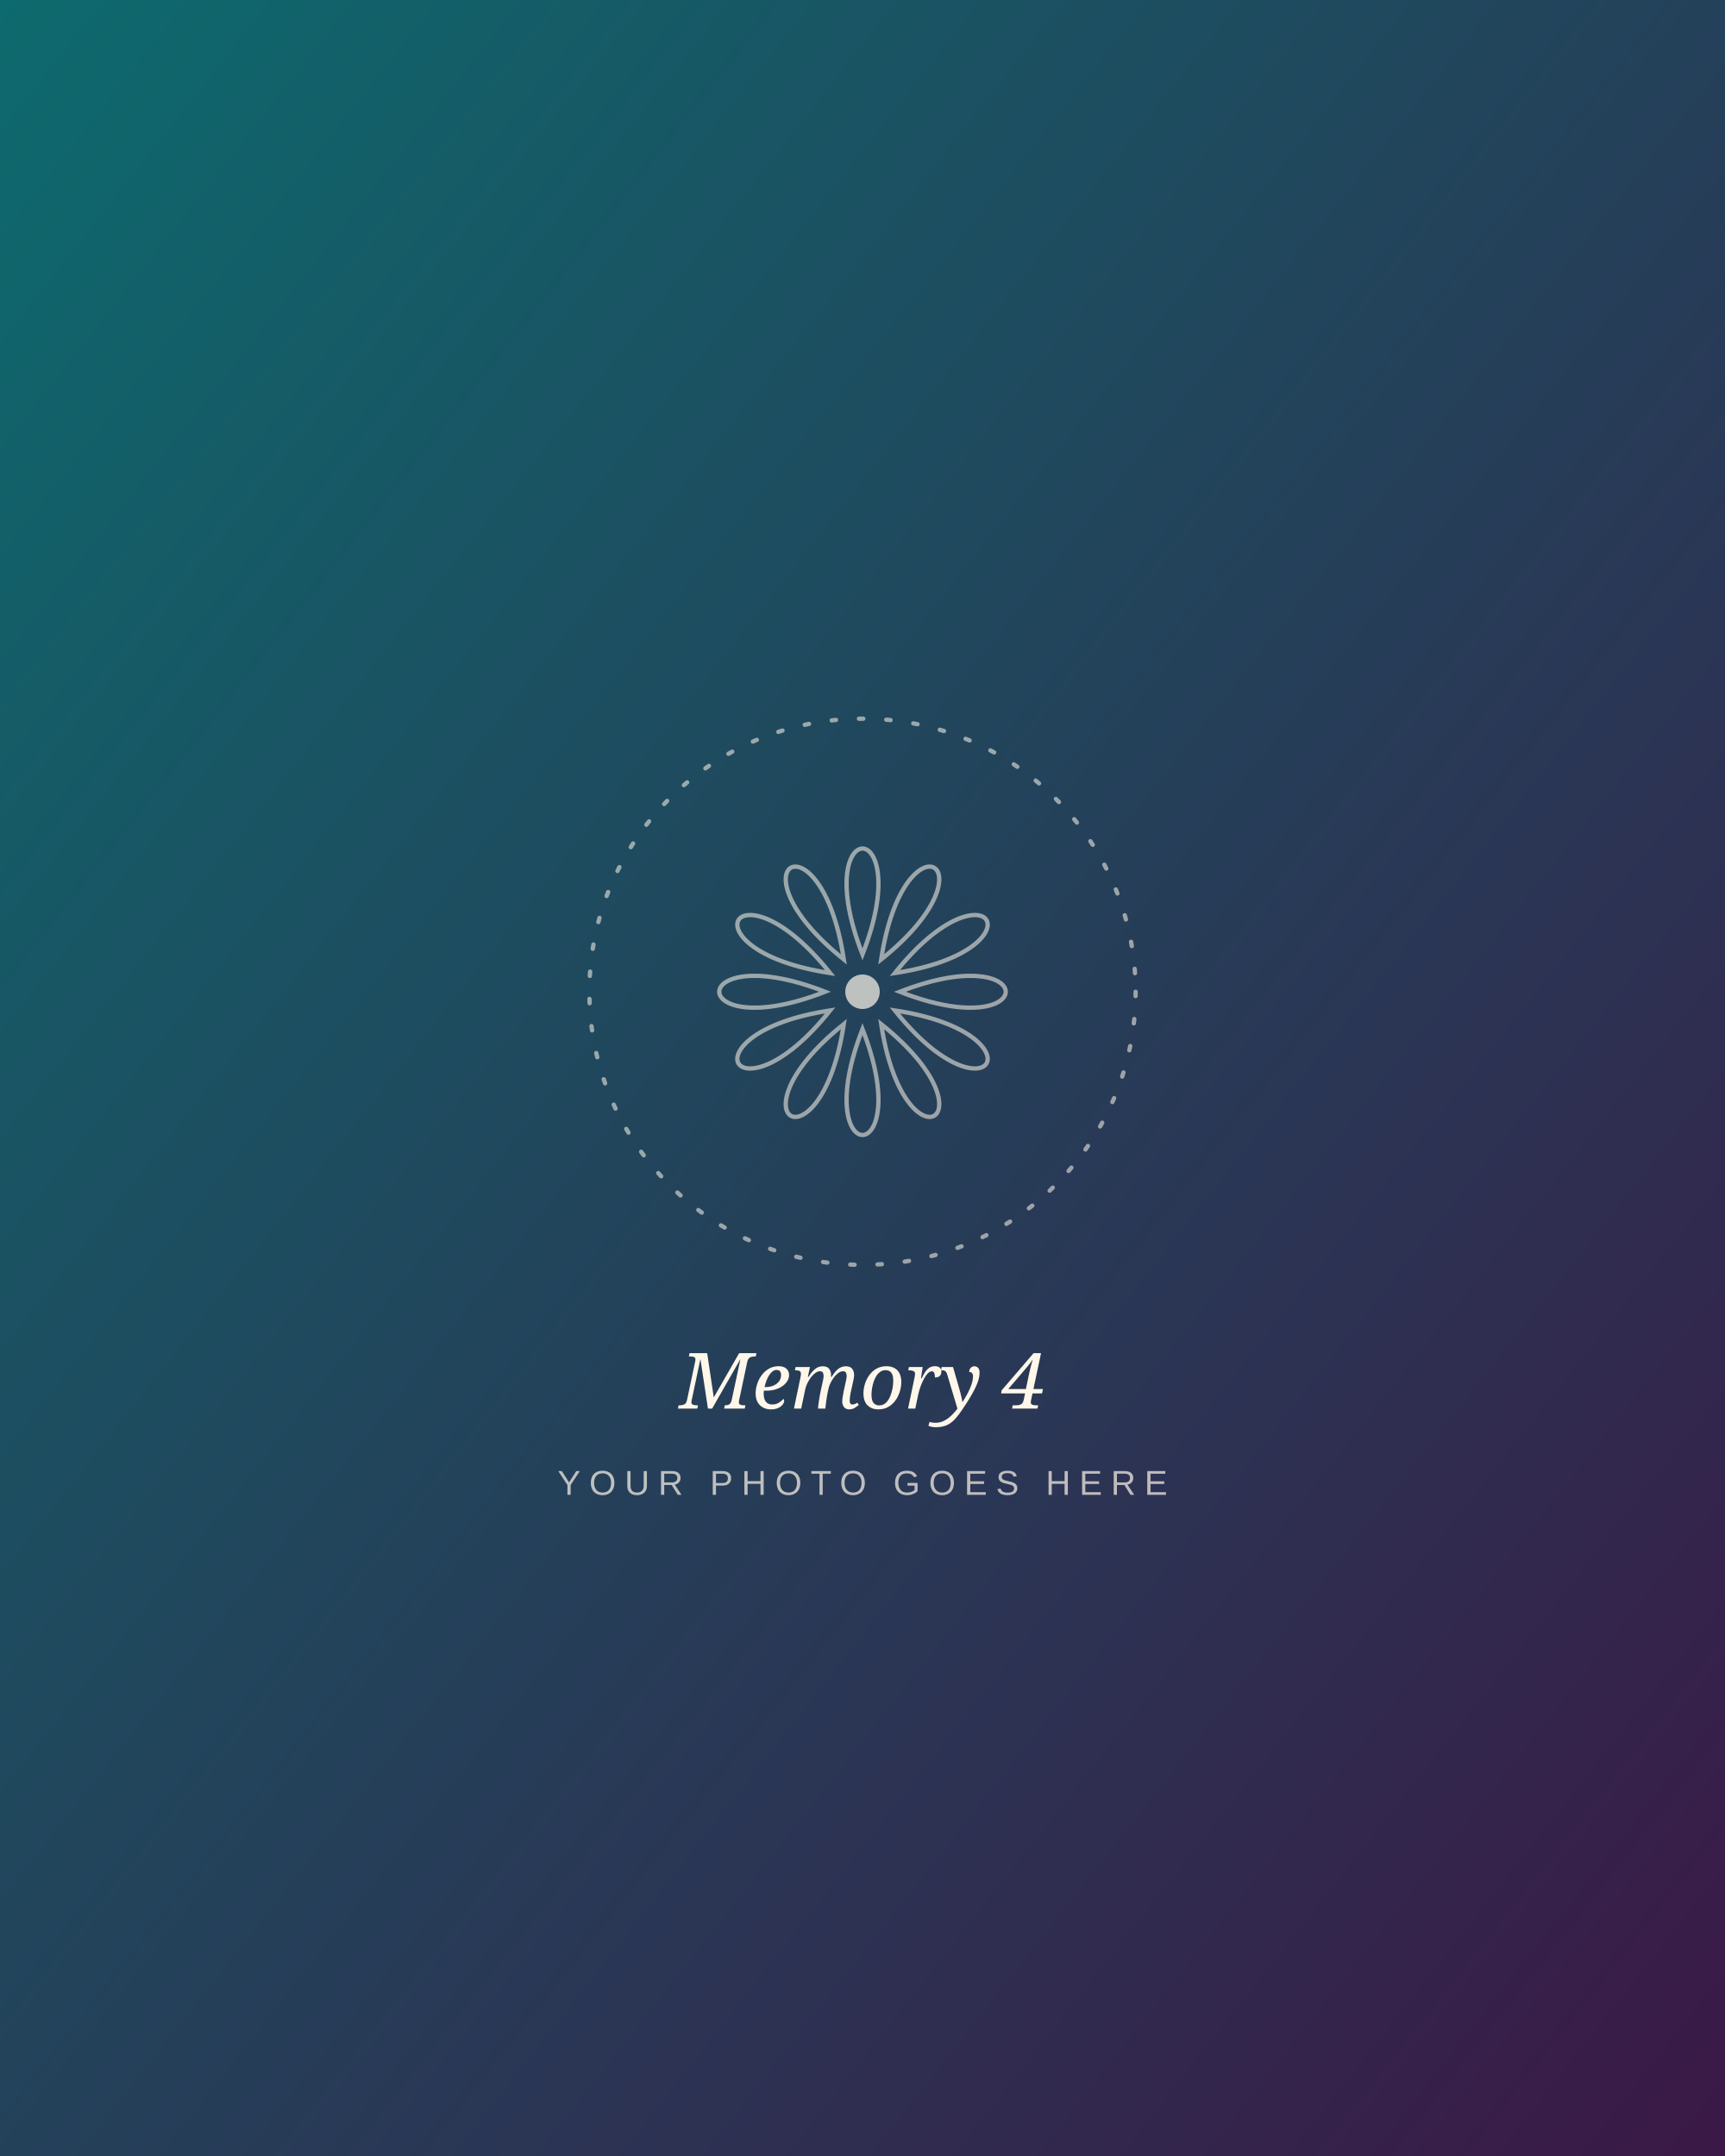
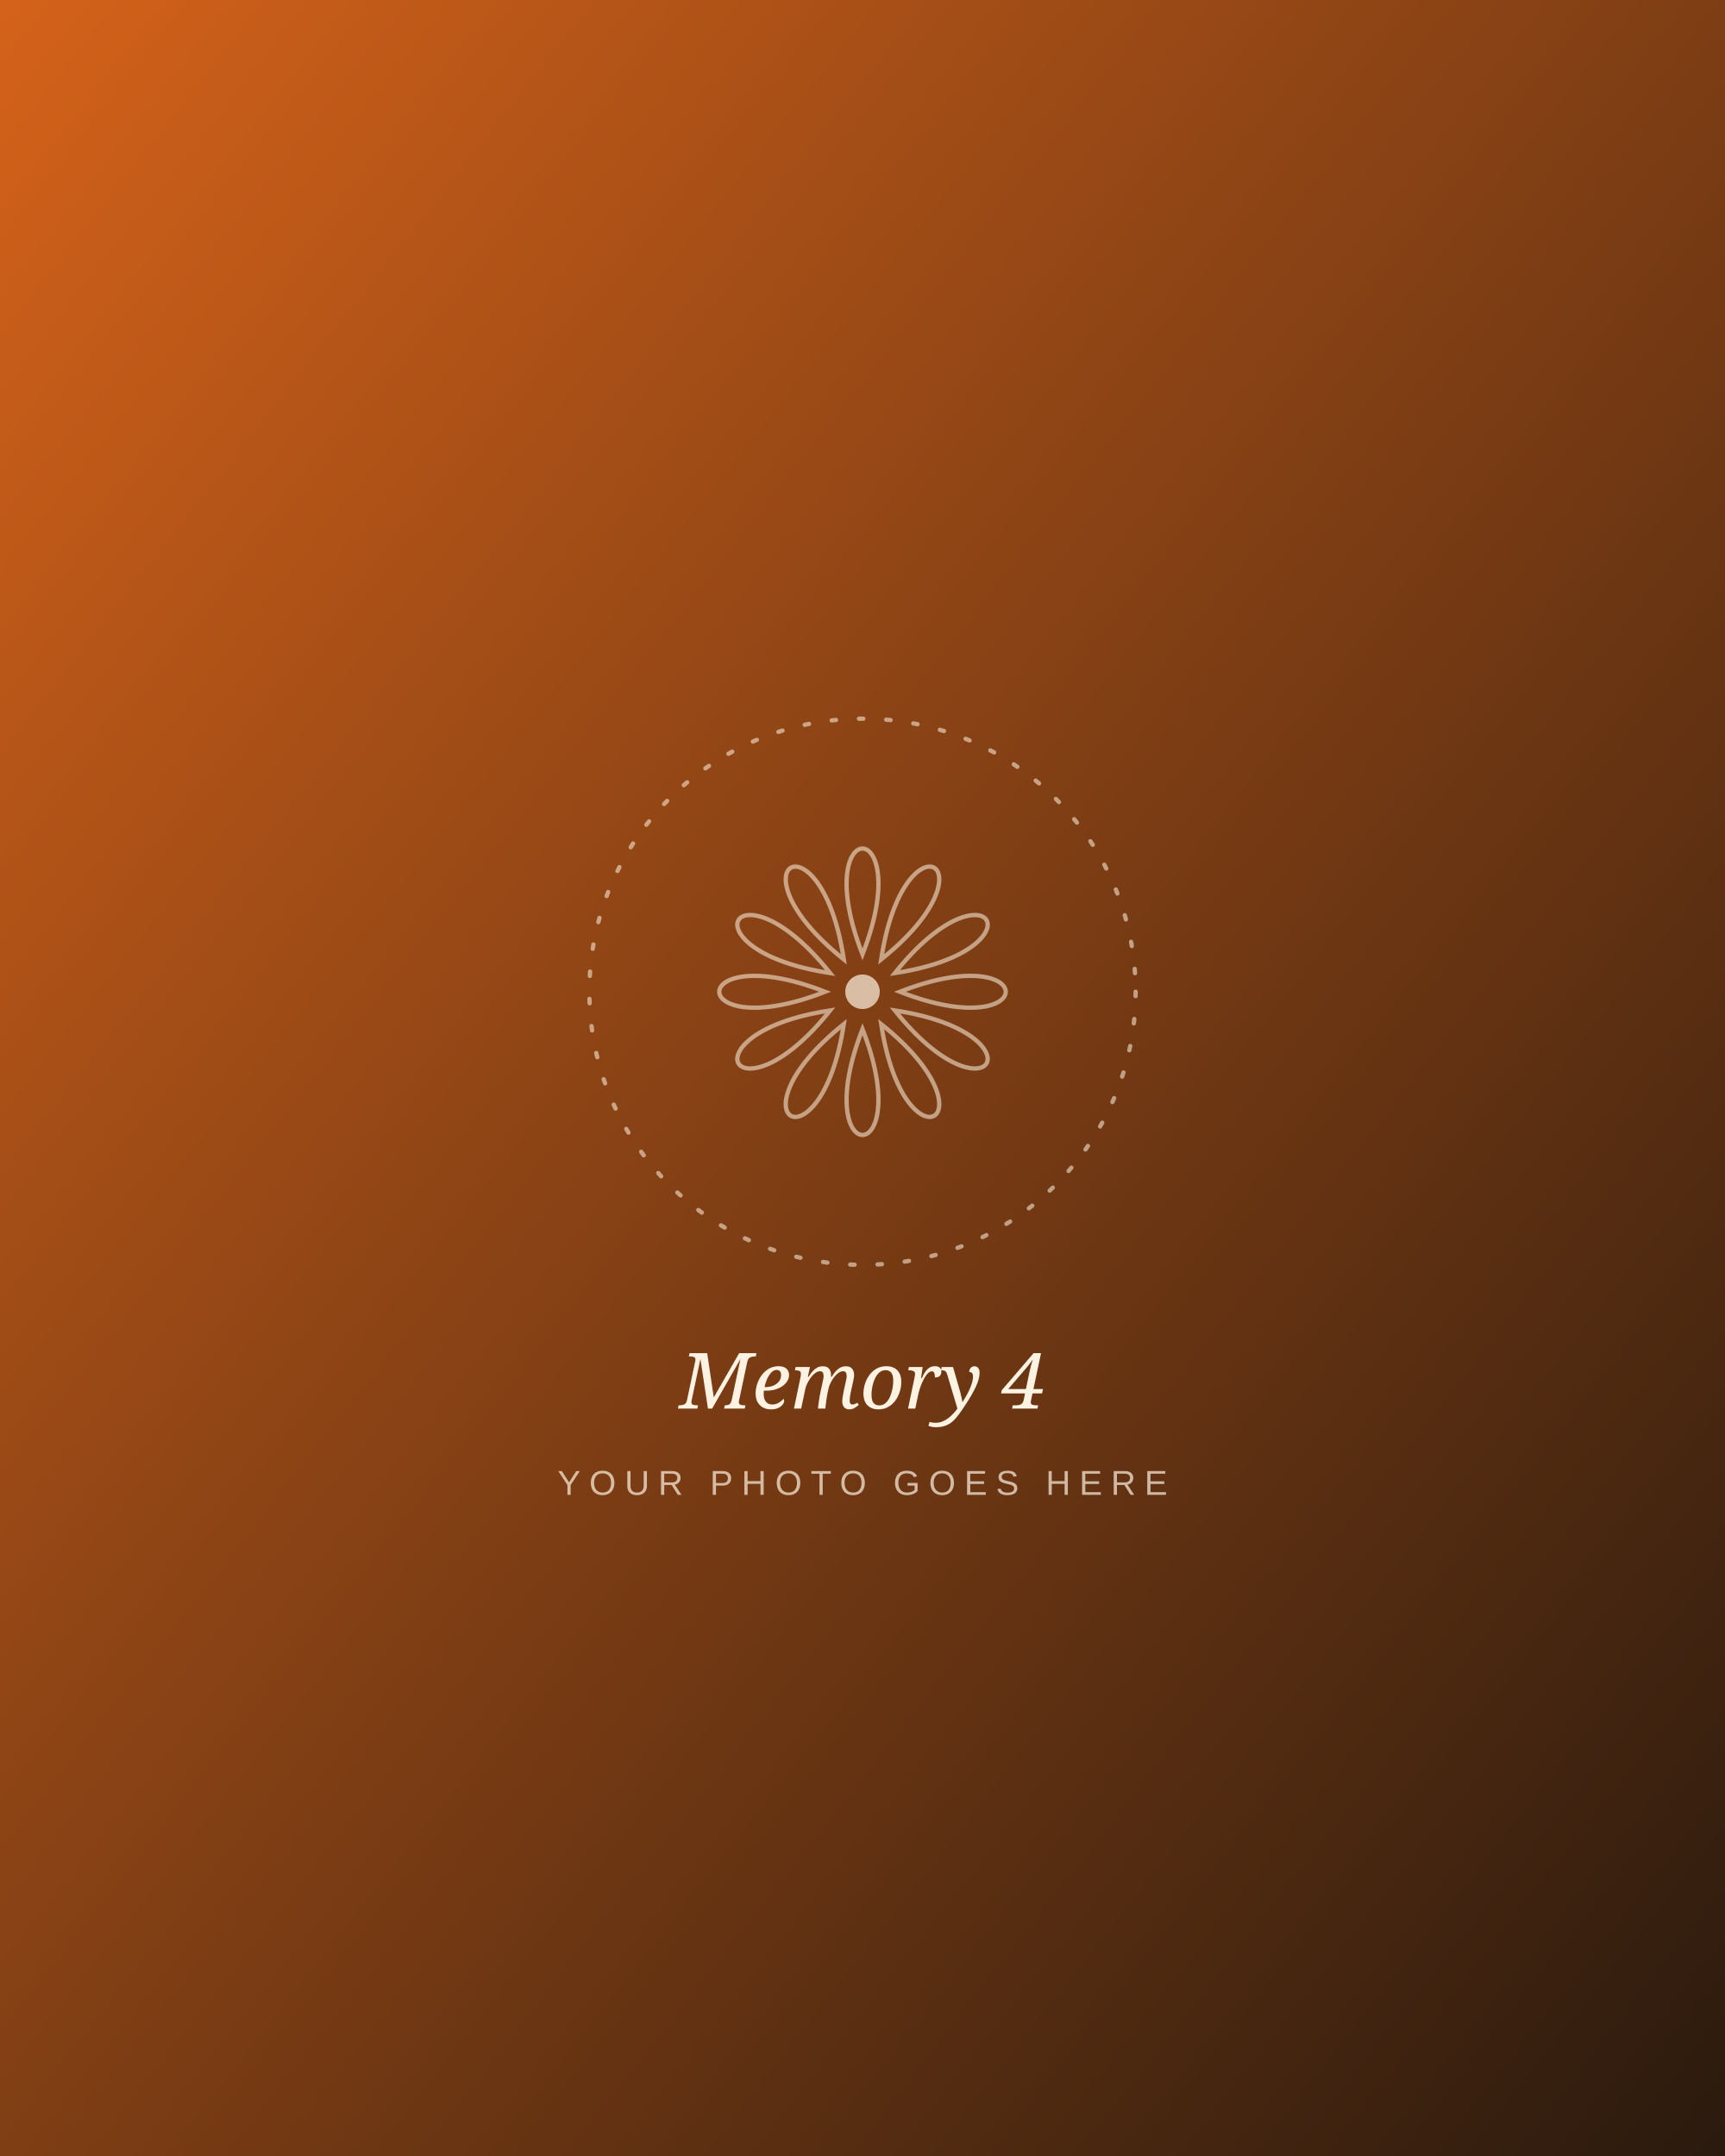
<svg xmlns="http://www.w3.org/2000/svg" viewBox="0 0 1200 1500" preserveAspectRatio="xMidYMid slice">
  <defs>
    <linearGradient id="g" x1="0" y1="0" x2="1" y2="1">
-       <stop offset="0" stop-color="#0d6a6e" />
-       <stop offset="1" stop-color="#3b1846" />
+       <stop offset="0" stop-color="#d4621a" />
+       <stop offset="1" stop-color="#2a1a0e" />
    </linearGradient>
  </defs>
  <rect width="1200" height="1500" fill="url(#g)" />
-   <g transform="translate(600 690)" fill="none" stroke="#fff7ea" stroke-opacity=".55" stroke-width="3">
-     <circle r="12" fill="#fff7ea" fill-opacity=".7" stroke="none" />
+   <g transform="translate(600 690)" fill="none" stroke="#fef3e2" stroke-opacity=".55" stroke-width="3">
+     <circle r="12" fill="#fef3e2" fill-opacity=".7" stroke="none" />
    <path d="M0.0 -26.0 C-38.4 -124.2 38.4 -124.2 0.0 -26.0Z M13.0 -22.5 C28.8 -126.8 95.4 -88.3 13.0 -22.5Z M22.5 -13.0 C88.3 -95.4 126.8 -28.8 22.5 -13.0Z M26.0 0.0 C124.2 -38.4 124.2 38.4 26.0 0.0Z M22.5 13.0 C126.8 28.8 88.3 95.4 22.5 13.0Z M13.0 22.5 C95.4 88.3 28.8 126.8 13.0 22.5Z M0.0 26.0 C38.4 124.2 -38.4 124.2 0.0 26.0Z M-13.0 22.5 C-28.8 126.8 -95.4 88.3 -13.0 22.5Z M-22.5 13.0 C-88.3 95.4 -126.8 28.8 -22.5 13.0Z M-26.0 0.0 C-124.2 38.4 -124.2 -38.4 -26.0 0.0Z M-22.5 -13.0 C-126.8 -28.8 -88.3 -95.4 -22.5 -13.0Z M-13.0 -22.5 C-95.4 -88.3 -28.8 -126.8 -13.0 -22.5Z " />
    <circle r="190" stroke-dasharray="3 16" stroke-linecap="round" />
  </g>
-   <text x="600" y="980" text-anchor="middle" font-family="Georgia, serif" font-style="italic" font-size="54" fill="#fff7ea">Memory 4</text>
-   <text x="600" y="1040" text-anchor="middle" font-family="Arial, sans-serif" font-size="24" letter-spacing="6" fill="#fff7ea" fill-opacity=".7">YOUR PHOTO GOES HERE</text>
+   <text x="600" y="980" text-anchor="middle" font-family="Georgia, serif" font-style="italic" font-size="54" fill="#fef3e2">Memory 4</text>
+   <text x="600" y="1040" text-anchor="middle" font-family="Arial, sans-serif" font-size="24" letter-spacing="6" fill="#fef3e2" fill-opacity=".7">YOUR PHOTO GOES HERE</text>
</svg>
